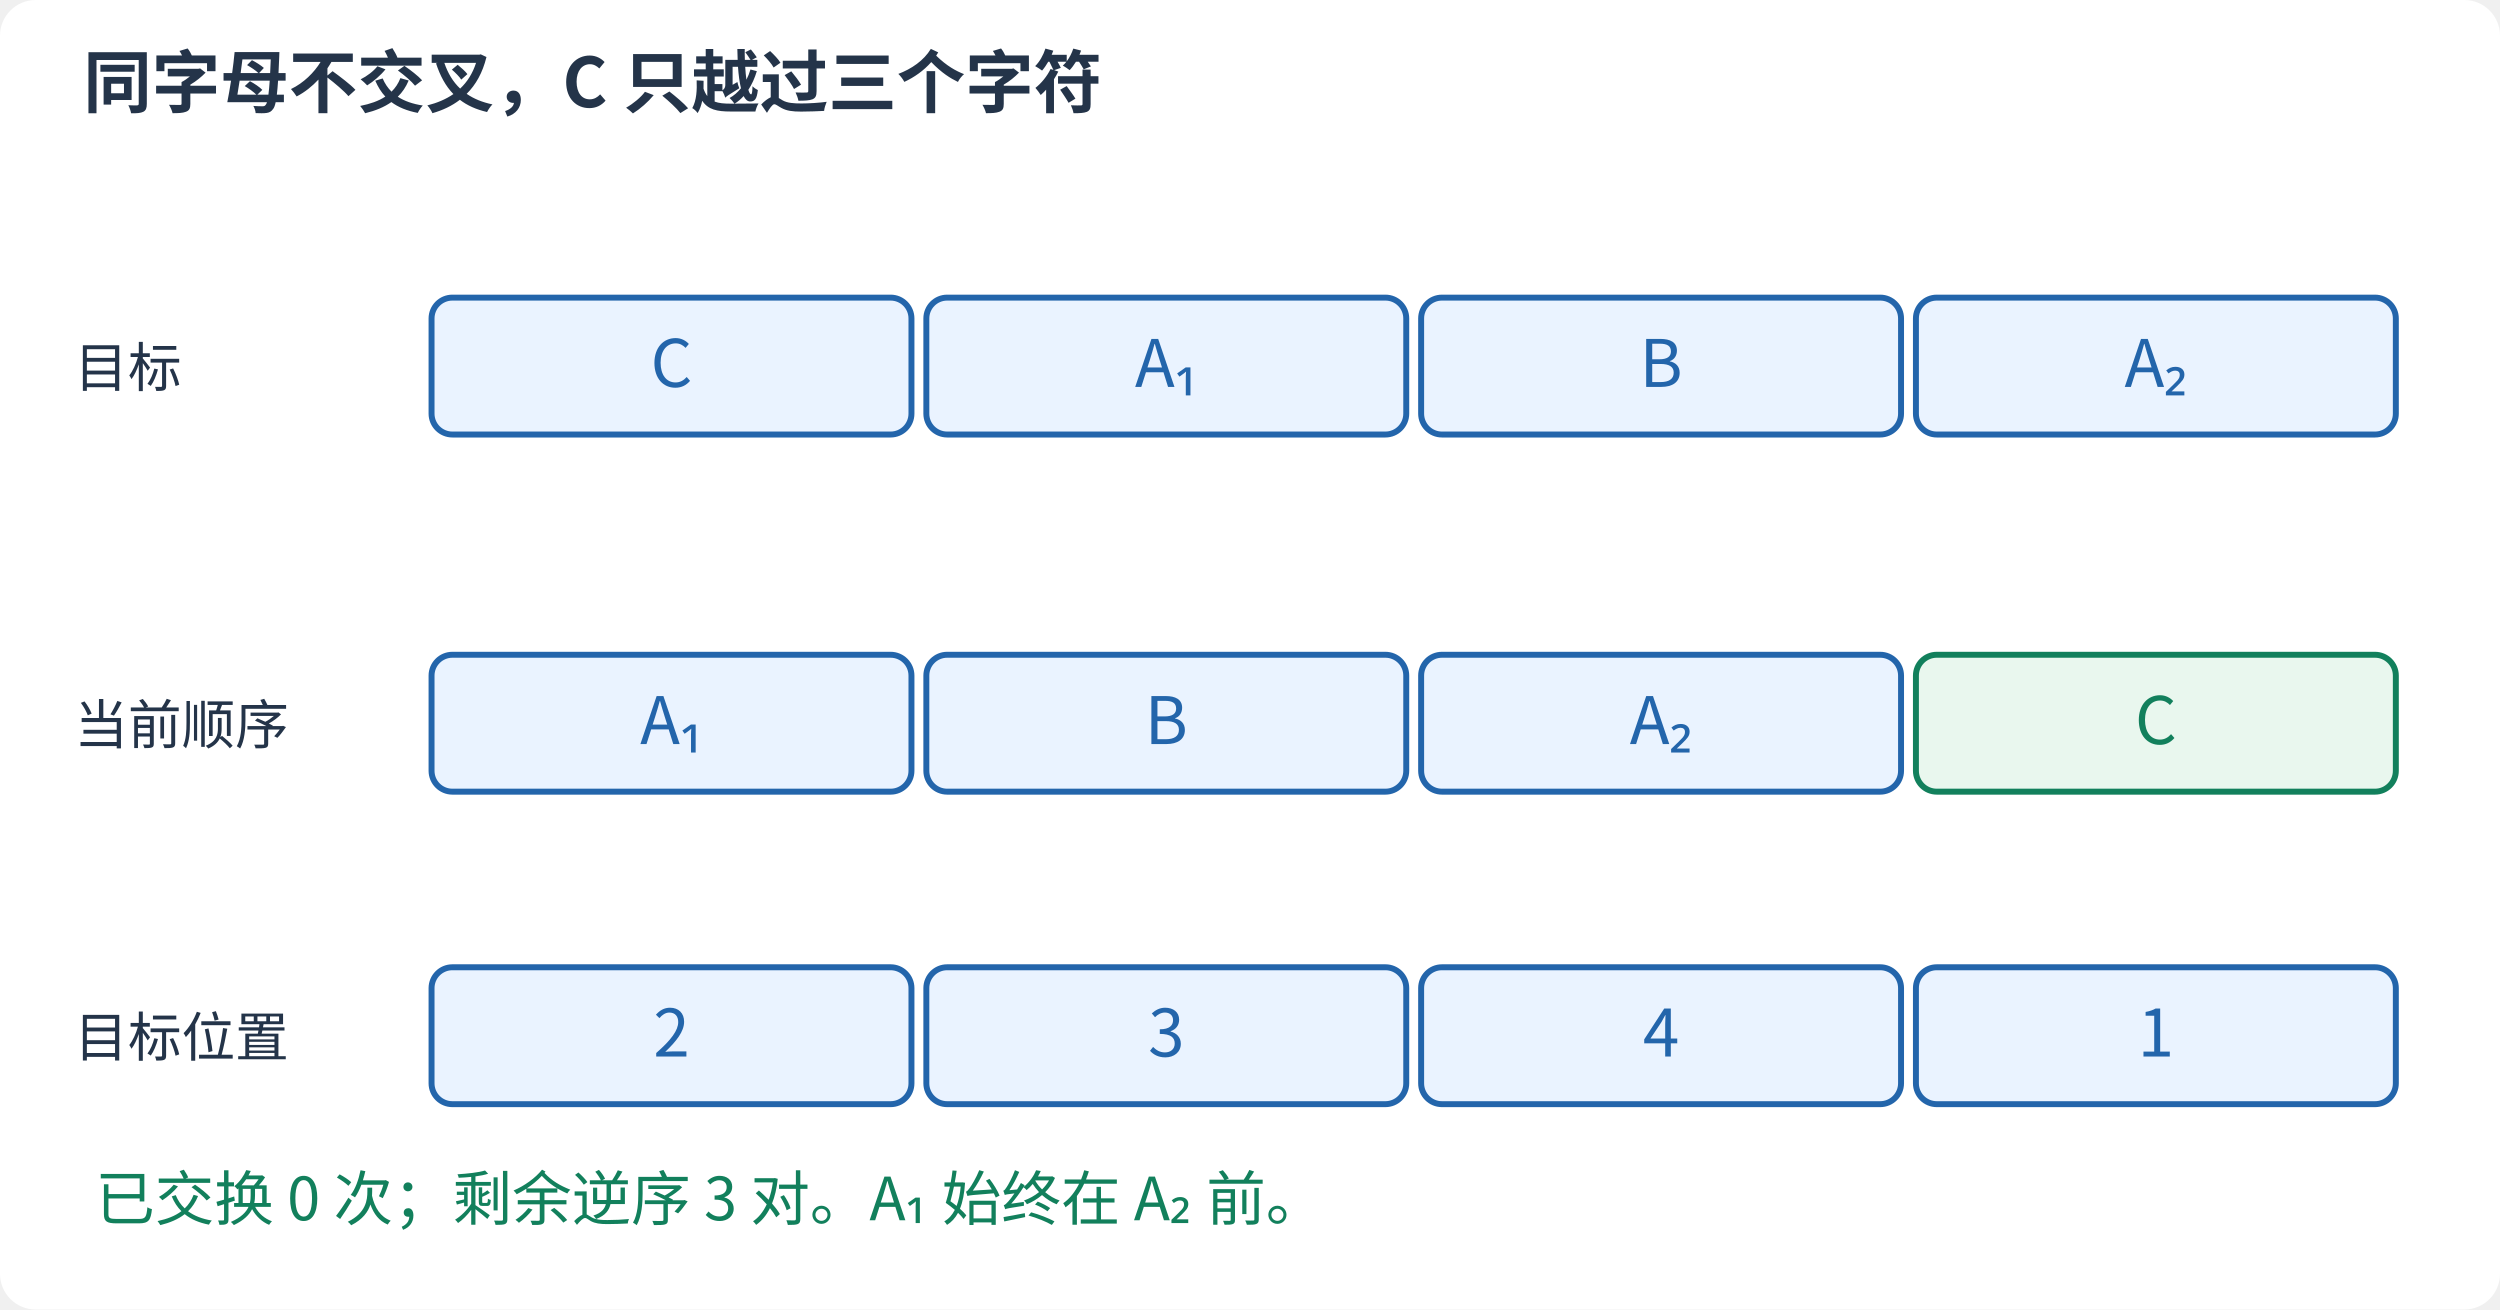
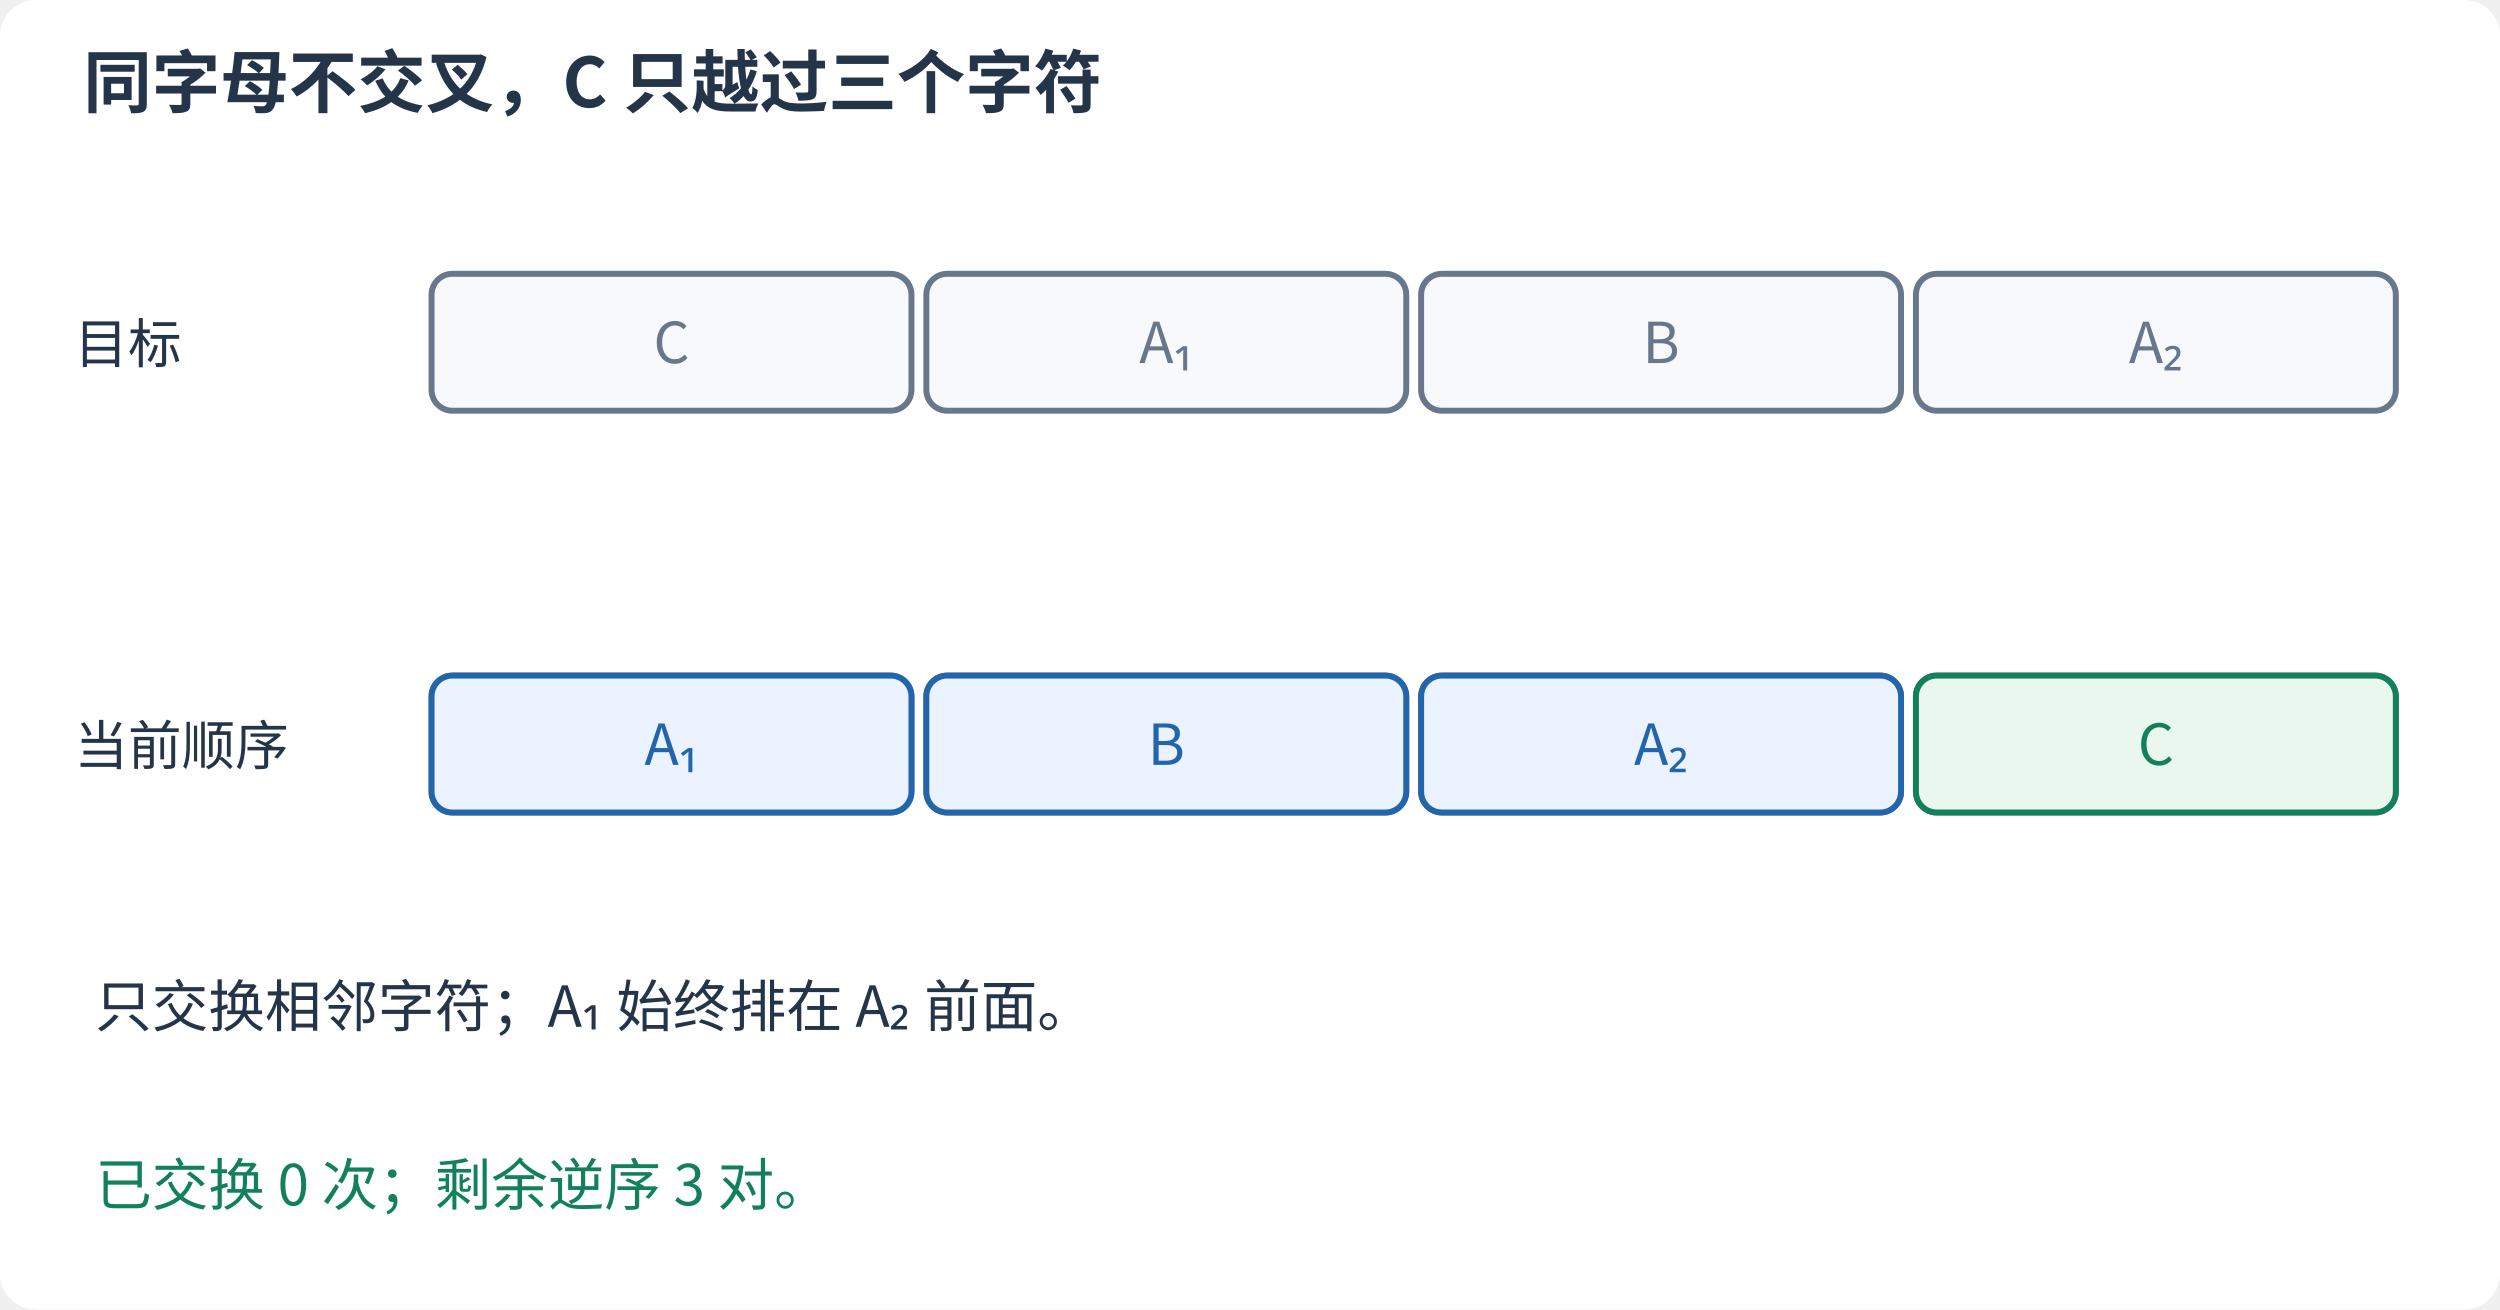
<svg xmlns="http://www.w3.org/2000/svg" width="840" height="440" viewBox="0 0 840 440" role="img">
-   <style>@media(prefers-reduced-motion:reduce){.motion-state{opacity:0!important}.state-0{opacity:1!important}}</style>
-   <g class="motion-state state-0" opacity="1">
-     <animate attributeName="opacity" values="1;0;0;0;1" keyTimes="0;0.25;0.5;0.75;1" dur="8.4s" calcMode="discrete" repeatCount="indefinite" />
-     <rect width="100%" height="100%" rx="12" fill="#fff" />
-     <g font-family="Microsoft YaHei, Noto Sans CJK SC, sans-serif" fill="#243449">
-       <text x="28" y="36" fill="#243449" font-size="23" text-anchor="start" font-weight="bold">同字母不交叉，C 只越过三个字符</text>
-       <text x="25" y="130" fill="#243449" font-size="18" text-anchor="start" font-weight="normal">目标</text>
-       <rect x="145.0" y="100" width="161.25" height="46" rx="7" fill="#eaf3ff" stroke="#2365ab" stroke-width="2" />
-       <text x="225.625" y="130.0" fill="#2365ab" font-size="22" text-anchor="middle" font-weight="normal">C</text>
-       <rect x="311.25" y="100" width="161.25" height="46" rx="7" fill="#eaf3ff" stroke="#2365ab" stroke-width="2" />
-       <text x="391.875" y="130.0" fill="#2365ab" font-size="22" text-anchor="middle" font-weight="normal">A₁</text>
-       <rect x="477.5" y="100" width="161.25" height="46" rx="7" fill="#eaf3ff" stroke="#2365ab" stroke-width="2" />
-       <text x="558.125" y="130.0" fill="#2365ab" font-size="22" text-anchor="middle" font-weight="normal">B</text>
-       <rect x="643.75" y="100" width="161.25" height="46" rx="7" fill="#eaf3ff" stroke="#2365ab" stroke-width="2" />
-       <text x="724.375" y="130.0" fill="#2365ab" font-size="22" text-anchor="middle" font-weight="normal">A₂</text>
-       <text x="25" y="250" fill="#243449" font-size="18" text-anchor="start" font-weight="normal">当前顺序</text>
-       <rect x="145.0" y="220" width="161.25" height="46" rx="7" fill="#eaf3ff" stroke="#2365ab" stroke-width="2" />
-       <text x="225.625" y="250.0" fill="#2365ab" font-size="22" text-anchor="middle" font-weight="normal">A₁</text>
-       <rect x="311.25" y="220" width="161.25" height="46" rx="7" fill="#eaf3ff" stroke="#2365ab" stroke-width="2" />
-       <text x="391.875" y="250.0" fill="#2365ab" font-size="22" text-anchor="middle" font-weight="normal">B</text>
-       <rect x="477.5" y="220" width="161.25" height="46" rx="7" fill="#eaf3ff" stroke="#2365ab" stroke-width="2" />
-       <text x="558.125" y="250.0" fill="#2365ab" font-size="22" text-anchor="middle" font-weight="normal">A₂</text>
-       <rect x="643.75" y="220" width="161.25" height="46" rx="7" fill="#e9f7ee" stroke="#12805c" stroke-width="2" />
-       <text x="724.375" y="250.0" fill="#12805c" font-size="22" text-anchor="middle" font-weight="normal">C</text>
-       <text x="25" y="355" fill="#243449" font-size="18" text-anchor="start" font-weight="normal">目标位置</text>
-       <rect x="145.0" y="325" width="161.25" height="46" rx="7" fill="#eaf3ff" stroke="#2365ab" stroke-width="2" />
-       <text x="225.625" y="355.0" fill="#2365ab" font-size="22" text-anchor="middle" font-weight="normal">2</text>
-       <rect x="311.25" y="325" width="161.25" height="46" rx="7" fill="#eaf3ff" stroke="#2365ab" stroke-width="2" />
-       <text x="391.875" y="355.0" fill="#2365ab" font-size="22" text-anchor="middle" font-weight="normal">3</text>
-       <rect x="477.5" y="325" width="161.25" height="46" rx="7" fill="#eaf3ff" stroke="#2365ab" stroke-width="2" />
-       <text x="558.125" y="355.0" fill="#2365ab" font-size="22" text-anchor="middle" font-weight="normal">4</text>
-       <rect x="643.75" y="325" width="161.25" height="46" rx="7" fill="#eaf3ff" stroke="#2365ab" stroke-width="2" />
-       <text x="724.375" y="355.0" fill="#2365ab" font-size="22" text-anchor="middle" font-weight="normal">1</text>
-       <text x="32" y="410" fill="#12805c" font-size="20" text-anchor="start" font-weight="normal">已交换 0 次；剩余逆序 3 对。A₁ 始终在 A₂ 前。</text>
+   <style>.scene-still{display:none}@media(prefers-reduced-motion:reduce){.scene-animated{display:none}.scene-still{display:inline}}</style>
+   <rect width="100%" height="100%" rx="12" fill="#fff" />
+   <g font-family="Microsoft YaHei, Noto Sans CJK SC, sans-serif" fill="#243449">
+     <text x="28" y="36" fill="#243449" font-size="23" text-anchor="start" font-weight="bold">同字母不交叉，C 只越过三个字符</text>
+     <text x="25" y="122" fill="#243449" font-size="18" text-anchor="start" font-weight="normal">目标</text>
+     <rect x="145.0" y="92" width="161.25" height="46" rx="7" fill="#f7f9fc" stroke="#68778b" stroke-width="2" />
+     <text x="225.625" y="122.0" fill="#68778b" font-size="19" text-anchor="middle" font-weight="normal">C</text>
+     <rect x="311.25" y="92" width="161.25" height="46" rx="7" fill="#f7f9fc" stroke="#68778b" stroke-width="2" />
+     <text x="391.875" y="122.0" fill="#68778b" font-size="19" text-anchor="middle" font-weight="normal">A₁</text>
+     <rect x="477.5" y="92" width="161.25" height="46" rx="7" fill="#f7f9fc" stroke="#68778b" stroke-width="2" />
+     <text x="558.125" y="122.0" fill="#68778b" font-size="19" text-anchor="middle" font-weight="normal">B</text>
+     <rect x="643.75" y="92" width="161.25" height="46" rx="7" fill="#f7f9fc" stroke="#68778b" stroke-width="2" />
+     <text x="724.375" y="122.0" fill="#68778b" font-size="19" text-anchor="middle" font-weight="normal">A₂</text>
+     <text x="25" y="257" fill="#243449" font-size="18" text-anchor="start" font-weight="normal">当前顺序</text>
+     <rect x="145.0" y="227" width="161.25" height="46" rx="7" fill="#f7f9fc" stroke="#68778b" stroke-width="2" />
+     <text x="225.625" y="257.0" fill="#68778b" font-size="19" text-anchor="middle" font-weight="normal" />
+     <rect x="311.25" y="227" width="161.25" height="46" rx="7" fill="#f7f9fc" stroke="#68778b" stroke-width="2" />
+     <text x="391.875" y="257.0" fill="#68778b" font-size="19" text-anchor="middle" font-weight="normal" />
+     <rect x="477.5" y="227" width="161.25" height="46" rx="7" fill="#f7f9fc" stroke="#68778b" stroke-width="2" />
+     <text x="558.125" y="257.0" fill="#68778b" font-size="19" text-anchor="middle" font-weight="normal" />
+     <rect x="643.75" y="227" width="161.25" height="46" rx="7" fill="#f7f9fc" stroke="#68778b" stroke-width="2" />
+     <text x="724.375" y="257.0" fill="#68778b" font-size="19" text-anchor="middle" font-weight="normal" />
+     <text x="32" y="345" fill="#243449" font-size="19" text-anchor="start" font-weight="normal">只交换相邻字符；A₁ 始终排在 A₂ 前面。</text>
+   </g>
+   <g class="scene-animated" font-family="Microsoft YaHei,Noto Sans CJK SC,sans-serif">
+     <g transform="translate(225.625 250)" opacity="1">
+       <animateTransform attributeName="transform" type="translate" values="225.625 250;225.625 250;225.625 250.0;225.625 250;225.625 250;225.625 250.0;225.625 250;225.625 250;308.75 295.0;391.875 250;391.875 250" keyTimes="0;0.087;0.169;0.25;0.338;0.419;0.5;0.588;0.669;0.75;1" dur="8.4s" repeatCount="indefinite" />
+       <rect stroke="#2365ab" stroke-width="2" x="-80.625" y="-23.0" width="161.25" height="46" fill="#eaf3ff" rx="7">
+         <animate attributeName="height" values="46;46;46.0;46;46;46.0;46;46;46.0;46;46" keyTimes="0;0.087;0.169;0.25;0.338;0.419;0.5;0.588;0.669;0.75;1" dur="8.4s" repeatCount="indefinite" calcMode="linear" />
+       </rect>
+       <text x="0" y="7" text-anchor="middle" font-size="19" fill="#2365ab" opacity="1">A₁</text>
+     </g>
+     <g transform="translate(391.875 250)" opacity="1">
+       <animateTransform attributeName="transform" type="translate" values="391.875 250;391.875 250;391.875 250.0;391.875 250;391.875 250;475.0 295.0;558.125 250;558.125 250;558.125 250.0;558.125 250;558.125 250" keyTimes="0;0.087;0.169;0.25;0.338;0.419;0.5;0.588;0.669;0.75;1" dur="8.4s" repeatCount="indefinite" />
+       <rect stroke="#2365ab" stroke-width="2" x="-80.625" y="-23.0" width="161.25" height="46" fill="#eaf3ff" rx="7">
+         <animate attributeName="height" values="46;46;46.0;46;46;46.0;46;46;46.0;46;46" keyTimes="0;0.087;0.169;0.25;0.338;0.419;0.5;0.588;0.669;0.75;1" dur="8.4s" repeatCount="indefinite" calcMode="linear" />
+       </rect>
+       <text x="0" y="7" text-anchor="middle" font-size="19" fill="#2365ab" opacity="1">B</text>
+     </g>
+     <g transform="translate(558.125 250)" opacity="1">
+       <animateTransform attributeName="transform" type="translate" values="558.125 250;558.125 250;641.25 295.0;724.375 250;724.375 250;724.375 250.0;724.375 250;724.375 250;724.375 250.0;724.375 250;724.375 250" keyTimes="0;0.087;0.169;0.25;0.338;0.419;0.5;0.588;0.669;0.75;1" dur="8.4s" repeatCount="indefinite" />
+       <rect stroke="#2365ab" stroke-width="2" x="-80.625" y="-23.0" width="161.25" height="46" fill="#eaf3ff" rx="7">
+         <animate attributeName="height" values="46;46;46.0;46;46;46.0;46;46;46.0;46;46" keyTimes="0;0.087;0.169;0.25;0.338;0.419;0.5;0.588;0.669;0.75;1" dur="8.4s" repeatCount="indefinite" calcMode="linear" />
+       </rect>
+       <text x="0" y="7" text-anchor="middle" font-size="19" fill="#2365ab" opacity="1">A₂</text>
+     </g>
+     <g transform="translate(724.375 250)" opacity="1">
+       <animateTransform attributeName="transform" type="translate" values="724.375 250;724.375 250;641.25 205.0;558.125 250;558.125 250;475.0 205.0;391.875 250;391.875 250;308.75 205.0;225.625 250;225.625 250" keyTimes="0;0.087;0.169;0.25;0.338;0.419;0.5;0.588;0.669;0.75;1" dur="8.4s" repeatCount="indefinite" />
+       <rect stroke="#12805c" stroke-width="2" x="-80.625" y="-23.0" width="161.25" height="46" fill="#e9f7ee" rx="7">
+         <animate attributeName="height" values="46;46;46.0;46;46;46.0;46;46;46.0;46;46" keyTimes="0;0.087;0.169;0.25;0.338;0.419;0.5;0.588;0.669;0.75;1" dur="8.4s" repeatCount="indefinite" calcMode="linear" />
+       </rect>
+       <text x="0" y="7" text-anchor="middle" font-size="19" fill="#12805c" opacity="1">C</text>
+     </g>
+     <g transform="translate(32 405)" opacity="1">
+       <animateTransform attributeName="transform" type="translate" values="32 405;32 405;32.0 405.0;32 405;32 405;32.0 405.0;32 405;32 405;32.0 405.0;32 405;32 405" keyTimes="0;0.087;0.169;0.25;0.338;0.419;0.5;0.588;0.669;0.75;1" dur="8.4s" repeatCount="indefinite" />
+       <text x="0" y="0" text-anchor="start" font-size="19" fill="#12805c" opacity="1">已交换 0 次；剩余逆序 3 对。<animate attributeName="opacity" values="1;1;1;0;0;0;0;0;0;0;0" keyTimes="0;0.087;0.169;0.25;0.338;0.419;0.5;0.588;0.669;0.75;1" dur="8.4s" repeatCount="indefinite" calcMode="discrete" />
+       </text>
+       <text x="0" y="0" text-anchor="start" font-size="19" fill="#12805c" opacity="0">已交换 1 次；剩余逆序 2 对。<animate attributeName="opacity" values="0;0;0;1;1;1;0;0;0;0;0" keyTimes="0;0.087;0.169;0.25;0.338;0.419;0.5;0.588;0.669;0.75;1" dur="8.4s" repeatCount="indefinite" calcMode="discrete" />
+       </text>
+       <text x="0" y="0" text-anchor="start" font-size="19" fill="#12805c" opacity="0">已交换 2 次；剩余逆序 1 对。<animate attributeName="opacity" values="0;0;0;0;0;0;1;1;1;0;0" keyTimes="0;0.087;0.169;0.25;0.338;0.419;0.5;0.588;0.669;0.75;1" dur="8.4s" repeatCount="indefinite" calcMode="discrete" />
+       </text>
+       <text x="0" y="0" text-anchor="start" font-size="19" fill="#12805c" opacity="0">已交换 3 次；剩余逆序 0 对。<animate attributeName="opacity" values="0;0;0;0;0;0;0;0;0;1;1" keyTimes="0;0.087;0.169;0.25;0.338;0.419;0.5;0.588;0.669;0.75;1" dur="8.4s" repeatCount="indefinite" calcMode="discrete" />
+       </text>
    </g>
  </g>
-   <g class="motion-state state-1" opacity="0">
-     <animate attributeName="opacity" values="0;1;0;0;0" keyTimes="0;0.25;0.5;0.75;1" dur="8.4s" calcMode="discrete" repeatCount="indefinite" />
-     <rect width="100%" height="100%" rx="12" fill="#fff" />
-     <g font-family="Microsoft YaHei, Noto Sans CJK SC, sans-serif" fill="#243449">
-       <text x="28" y="36" fill="#243449" font-size="23" text-anchor="start" font-weight="bold">同字母不交叉，C 只越过三个字符</text>
-       <text x="25" y="130" fill="#243449" font-size="18" text-anchor="start" font-weight="normal">目标</text>
-       <rect x="145.0" y="100" width="161.25" height="46" rx="7" fill="#eaf3ff" stroke="#2365ab" stroke-width="2" />
-       <text x="225.625" y="130.0" fill="#2365ab" font-size="22" text-anchor="middle" font-weight="normal">C</text>
-       <rect x="311.25" y="100" width="161.25" height="46" rx="7" fill="#eaf3ff" stroke="#2365ab" stroke-width="2" />
-       <text x="391.875" y="130.0" fill="#2365ab" font-size="22" text-anchor="middle" font-weight="normal">A₁</text>
-       <rect x="477.5" y="100" width="161.25" height="46" rx="7" fill="#eaf3ff" stroke="#2365ab" stroke-width="2" />
-       <text x="558.125" y="130.0" fill="#2365ab" font-size="22" text-anchor="middle" font-weight="normal">B</text>
-       <rect x="643.75" y="100" width="161.25" height="46" rx="7" fill="#eaf3ff" stroke="#2365ab" stroke-width="2" />
-       <text x="724.375" y="130.0" fill="#2365ab" font-size="22" text-anchor="middle" font-weight="normal">A₂</text>
-       <text x="25" y="250" fill="#243449" font-size="18" text-anchor="start" font-weight="normal">当前顺序</text>
-       <rect x="145.0" y="220" width="161.25" height="46" rx="7" fill="#eaf3ff" stroke="#2365ab" stroke-width="2" />
-       <text x="225.625" y="250.0" fill="#2365ab" font-size="22" text-anchor="middle" font-weight="normal">A₁</text>
-       <rect x="311.25" y="220" width="161.25" height="46" rx="7" fill="#eaf3ff" stroke="#2365ab" stroke-width="2" />
-       <text x="391.875" y="250.0" fill="#2365ab" font-size="22" text-anchor="middle" font-weight="normal">B</text>
-       <rect x="477.5" y="220" width="161.25" height="46" rx="7" fill="#e9f7ee" stroke="#12805c" stroke-width="2" />
-       <text x="558.125" y="250.0" fill="#12805c" font-size="22" text-anchor="middle" font-weight="normal">C</text>
-       <rect x="643.75" y="220" width="161.25" height="46" rx="7" fill="#eaf3ff" stroke="#2365ab" stroke-width="2" />
-       <text x="724.375" y="250.0" fill="#2365ab" font-size="22" text-anchor="middle" font-weight="normal">A₂</text>
-       <text x="25" y="355" fill="#243449" font-size="18" text-anchor="start" font-weight="normal">目标位置</text>
-       <rect x="145.0" y="325" width="161.25" height="46" rx="7" fill="#eaf3ff" stroke="#2365ab" stroke-width="2" />
-       <text x="225.625" y="355.0" fill="#2365ab" font-size="22" text-anchor="middle" font-weight="normal">2</text>
-       <rect x="311.25" y="325" width="161.25" height="46" rx="7" fill="#eaf3ff" stroke="#2365ab" stroke-width="2" />
-       <text x="391.875" y="355.0" fill="#2365ab" font-size="22" text-anchor="middle" font-weight="normal">3</text>
-       <rect x="477.5" y="325" width="161.25" height="46" rx="7" fill="#eaf3ff" stroke="#2365ab" stroke-width="2" />
-       <text x="558.125" y="355.0" fill="#2365ab" font-size="22" text-anchor="middle" font-weight="normal">1</text>
-       <rect x="643.75" y="325" width="161.25" height="46" rx="7" fill="#eaf3ff" stroke="#2365ab" stroke-width="2" />
-       <text x="724.375" y="355.0" fill="#2365ab" font-size="22" text-anchor="middle" font-weight="normal">4</text>
-       <text x="32" y="410" fill="#12805c" font-size="20" text-anchor="start" font-weight="normal">已交换 1 次；剩余逆序 2 对。A₁ 始终在 A₂ 前。</text>
+   <g class="scene-still" font-family="Microsoft YaHei,Noto Sans CJK SC,sans-serif">
+     <g opacity="1">
+       <rect x="145.0" y="227.0" width="161.25" height="46" rx="7" fill="#eaf3ff" stroke="#2365ab" stroke-width="2" />
+       <text x="225.625" y="257" text-anchor="middle" font-size="19" fill="#2365ab">A₁</text>
    </g>
-   </g>
-   <g class="motion-state state-2" opacity="0">
-     <animate attributeName="opacity" values="0;0;1;0;0" keyTimes="0;0.25;0.5;0.75;1" dur="8.4s" calcMode="discrete" repeatCount="indefinite" />
-     <rect width="100%" height="100%" rx="12" fill="#fff" />
-     <g font-family="Microsoft YaHei, Noto Sans CJK SC, sans-serif" fill="#243449">
-       <text x="28" y="36" fill="#243449" font-size="23" text-anchor="start" font-weight="bold">同字母不交叉，C 只越过三个字符</text>
-       <text x="25" y="130" fill="#243449" font-size="18" text-anchor="start" font-weight="normal">目标</text>
-       <rect x="145.0" y="100" width="161.25" height="46" rx="7" fill="#eaf3ff" stroke="#2365ab" stroke-width="2" />
-       <text x="225.625" y="130.0" fill="#2365ab" font-size="22" text-anchor="middle" font-weight="normal">C</text>
-       <rect x="311.25" y="100" width="161.25" height="46" rx="7" fill="#eaf3ff" stroke="#2365ab" stroke-width="2" />
-       <text x="391.875" y="130.0" fill="#2365ab" font-size="22" text-anchor="middle" font-weight="normal">A₁</text>
-       <rect x="477.5" y="100" width="161.25" height="46" rx="7" fill="#eaf3ff" stroke="#2365ab" stroke-width="2" />
-       <text x="558.125" y="130.0" fill="#2365ab" font-size="22" text-anchor="middle" font-weight="normal">B</text>
-       <rect x="643.75" y="100" width="161.25" height="46" rx="7" fill="#eaf3ff" stroke="#2365ab" stroke-width="2" />
-       <text x="724.375" y="130.0" fill="#2365ab" font-size="22" text-anchor="middle" font-weight="normal">A₂</text>
-       <text x="25" y="250" fill="#243449" font-size="18" text-anchor="start" font-weight="normal">当前顺序</text>
-       <rect x="145.0" y="220" width="161.25" height="46" rx="7" fill="#eaf3ff" stroke="#2365ab" stroke-width="2" />
-       <text x="225.625" y="250.0" fill="#2365ab" font-size="22" text-anchor="middle" font-weight="normal">A₁</text>
-       <rect x="311.25" y="220" width="161.25" height="46" rx="7" fill="#e9f7ee" stroke="#12805c" stroke-width="2" />
-       <text x="391.875" y="250.0" fill="#12805c" font-size="22" text-anchor="middle" font-weight="normal">C</text>
-       <rect x="477.5" y="220" width="161.25" height="46" rx="7" fill="#eaf3ff" stroke="#2365ab" stroke-width="2" />
-       <text x="558.125" y="250.0" fill="#2365ab" font-size="22" text-anchor="middle" font-weight="normal">B</text>
-       <rect x="643.75" y="220" width="161.25" height="46" rx="7" fill="#eaf3ff" stroke="#2365ab" stroke-width="2" />
-       <text x="724.375" y="250.0" fill="#2365ab" font-size="22" text-anchor="middle" font-weight="normal">A₂</text>
-       <text x="25" y="355" fill="#243449" font-size="18" text-anchor="start" font-weight="normal">目标位置</text>
-       <rect x="145.0" y="325" width="161.25" height="46" rx="7" fill="#eaf3ff" stroke="#2365ab" stroke-width="2" />
-       <text x="225.625" y="355.0" fill="#2365ab" font-size="22" text-anchor="middle" font-weight="normal">2</text>
-       <rect x="311.25" y="325" width="161.25" height="46" rx="7" fill="#eaf3ff" stroke="#2365ab" stroke-width="2" />
-       <text x="391.875" y="355.0" fill="#2365ab" font-size="22" text-anchor="middle" font-weight="normal">1</text>
-       <rect x="477.5" y="325" width="161.25" height="46" rx="7" fill="#eaf3ff" stroke="#2365ab" stroke-width="2" />
-       <text x="558.125" y="355.0" fill="#2365ab" font-size="22" text-anchor="middle" font-weight="normal">3</text>
-       <rect x="643.75" y="325" width="161.25" height="46" rx="7" fill="#eaf3ff" stroke="#2365ab" stroke-width="2" />
-       <text x="724.375" y="355.0" fill="#2365ab" font-size="22" text-anchor="middle" font-weight="normal">4</text>
-       <text x="32" y="410" fill="#12805c" font-size="20" text-anchor="start" font-weight="normal">已交换 2 次；剩余逆序 1 对。A₁ 始终在 A₂ 前。</text>
+     <g opacity="1">
+       <rect x="311.25" y="227.0" width="161.25" height="46" rx="7" fill="#eaf3ff" stroke="#2365ab" stroke-width="2" />
+       <text x="391.875" y="257" text-anchor="middle" font-size="19" fill="#2365ab">B</text>
    </g>
-   </g>
-   <g class="motion-state state-3" opacity="0">
-     <animate attributeName="opacity" values="0;0;0;1;0" keyTimes="0;0.25;0.5;0.75;1" dur="8.4s" calcMode="discrete" repeatCount="indefinite" />
-     <rect width="100%" height="100%" rx="12" fill="#fff" />
-     <g font-family="Microsoft YaHei, Noto Sans CJK SC, sans-serif" fill="#243449">
-       <text x="28" y="36" fill="#243449" font-size="23" text-anchor="start" font-weight="bold">同字母不交叉，C 只越过三个字符</text>
-       <text x="25" y="130" fill="#243449" font-size="18" text-anchor="start" font-weight="normal">目标</text>
-       <rect x="145.0" y="100" width="161.25" height="46" rx="7" fill="#eaf3ff" stroke="#2365ab" stroke-width="2" />
-       <text x="225.625" y="130.0" fill="#2365ab" font-size="22" text-anchor="middle" font-weight="normal">C</text>
-       <rect x="311.25" y="100" width="161.25" height="46" rx="7" fill="#eaf3ff" stroke="#2365ab" stroke-width="2" />
-       <text x="391.875" y="130.0" fill="#2365ab" font-size="22" text-anchor="middle" font-weight="normal">A₁</text>
-       <rect x="477.5" y="100" width="161.25" height="46" rx="7" fill="#eaf3ff" stroke="#2365ab" stroke-width="2" />
-       <text x="558.125" y="130.0" fill="#2365ab" font-size="22" text-anchor="middle" font-weight="normal">B</text>
-       <rect x="643.75" y="100" width="161.25" height="46" rx="7" fill="#eaf3ff" stroke="#2365ab" stroke-width="2" />
-       <text x="724.375" y="130.0" fill="#2365ab" font-size="22" text-anchor="middle" font-weight="normal">A₂</text>
-       <text x="25" y="250" fill="#243449" font-size="18" text-anchor="start" font-weight="normal">当前顺序</text>
-       <rect x="145.0" y="220" width="161.25" height="46" rx="7" fill="#e9f7ee" stroke="#12805c" stroke-width="2" />
-       <text x="225.625" y="250.0" fill="#12805c" font-size="22" text-anchor="middle" font-weight="normal">C</text>
-       <rect x="311.25" y="220" width="161.25" height="46" rx="7" fill="#eaf3ff" stroke="#2365ab" stroke-width="2" />
-       <text x="391.875" y="250.0" fill="#2365ab" font-size="22" text-anchor="middle" font-weight="normal">A₁</text>
-       <rect x="477.5" y="220" width="161.25" height="46" rx="7" fill="#eaf3ff" stroke="#2365ab" stroke-width="2" />
-       <text x="558.125" y="250.0" fill="#2365ab" font-size="22" text-anchor="middle" font-weight="normal">B</text>
-       <rect x="643.75" y="220" width="161.25" height="46" rx="7" fill="#eaf3ff" stroke="#2365ab" stroke-width="2" />
-       <text x="724.375" y="250.0" fill="#2365ab" font-size="22" text-anchor="middle" font-weight="normal">A₂</text>
-       <text x="25" y="355" fill="#243449" font-size="18" text-anchor="start" font-weight="normal">目标位置</text>
-       <rect x="145.0" y="325" width="161.25" height="46" rx="7" fill="#eaf3ff" stroke="#2365ab" stroke-width="2" />
-       <text x="225.625" y="355.0" fill="#2365ab" font-size="22" text-anchor="middle" font-weight="normal">1</text>
-       <rect x="311.25" y="325" width="161.25" height="46" rx="7" fill="#eaf3ff" stroke="#2365ab" stroke-width="2" />
-       <text x="391.875" y="355.0" fill="#2365ab" font-size="22" text-anchor="middle" font-weight="normal">2</text>
-       <rect x="477.5" y="325" width="161.25" height="46" rx="7" fill="#eaf3ff" stroke="#2365ab" stroke-width="2" />
-       <text x="558.125" y="355.0" fill="#2365ab" font-size="22" text-anchor="middle" font-weight="normal">3</text>
-       <rect x="643.75" y="325" width="161.25" height="46" rx="7" fill="#eaf3ff" stroke="#2365ab" stroke-width="2" />
-       <text x="724.375" y="355.0" fill="#2365ab" font-size="22" text-anchor="middle" font-weight="normal">4</text>
-       <text x="32" y="410" fill="#12805c" font-size="20" text-anchor="start" font-weight="normal">已交换 3 次；剩余逆序 0 对。A₁ 始终在 A₂ 前。</text>
+     <g opacity="1">
+       <rect x="477.5" y="227.0" width="161.25" height="46" rx="7" fill="#eaf3ff" stroke="#2365ab" stroke-width="2" />
+       <text x="558.125" y="257" text-anchor="middle" font-size="19" fill="#2365ab">A₂</text>
+     </g>
+     <g opacity="1">
+       <rect x="643.75" y="227.0" width="161.25" height="46" rx="7" fill="#e9f7ee" stroke="#12805c" stroke-width="2" />
+       <text x="724.375" y="257" text-anchor="middle" font-size="19" fill="#12805c">C</text>
+     </g>
+     <g opacity="1">
+       <text x="32" y="405" text-anchor="start" font-size="19" fill="#12805c">已交换 0 次；剩余逆序 3 对。</text>
    </g>
  </g>
</svg>
